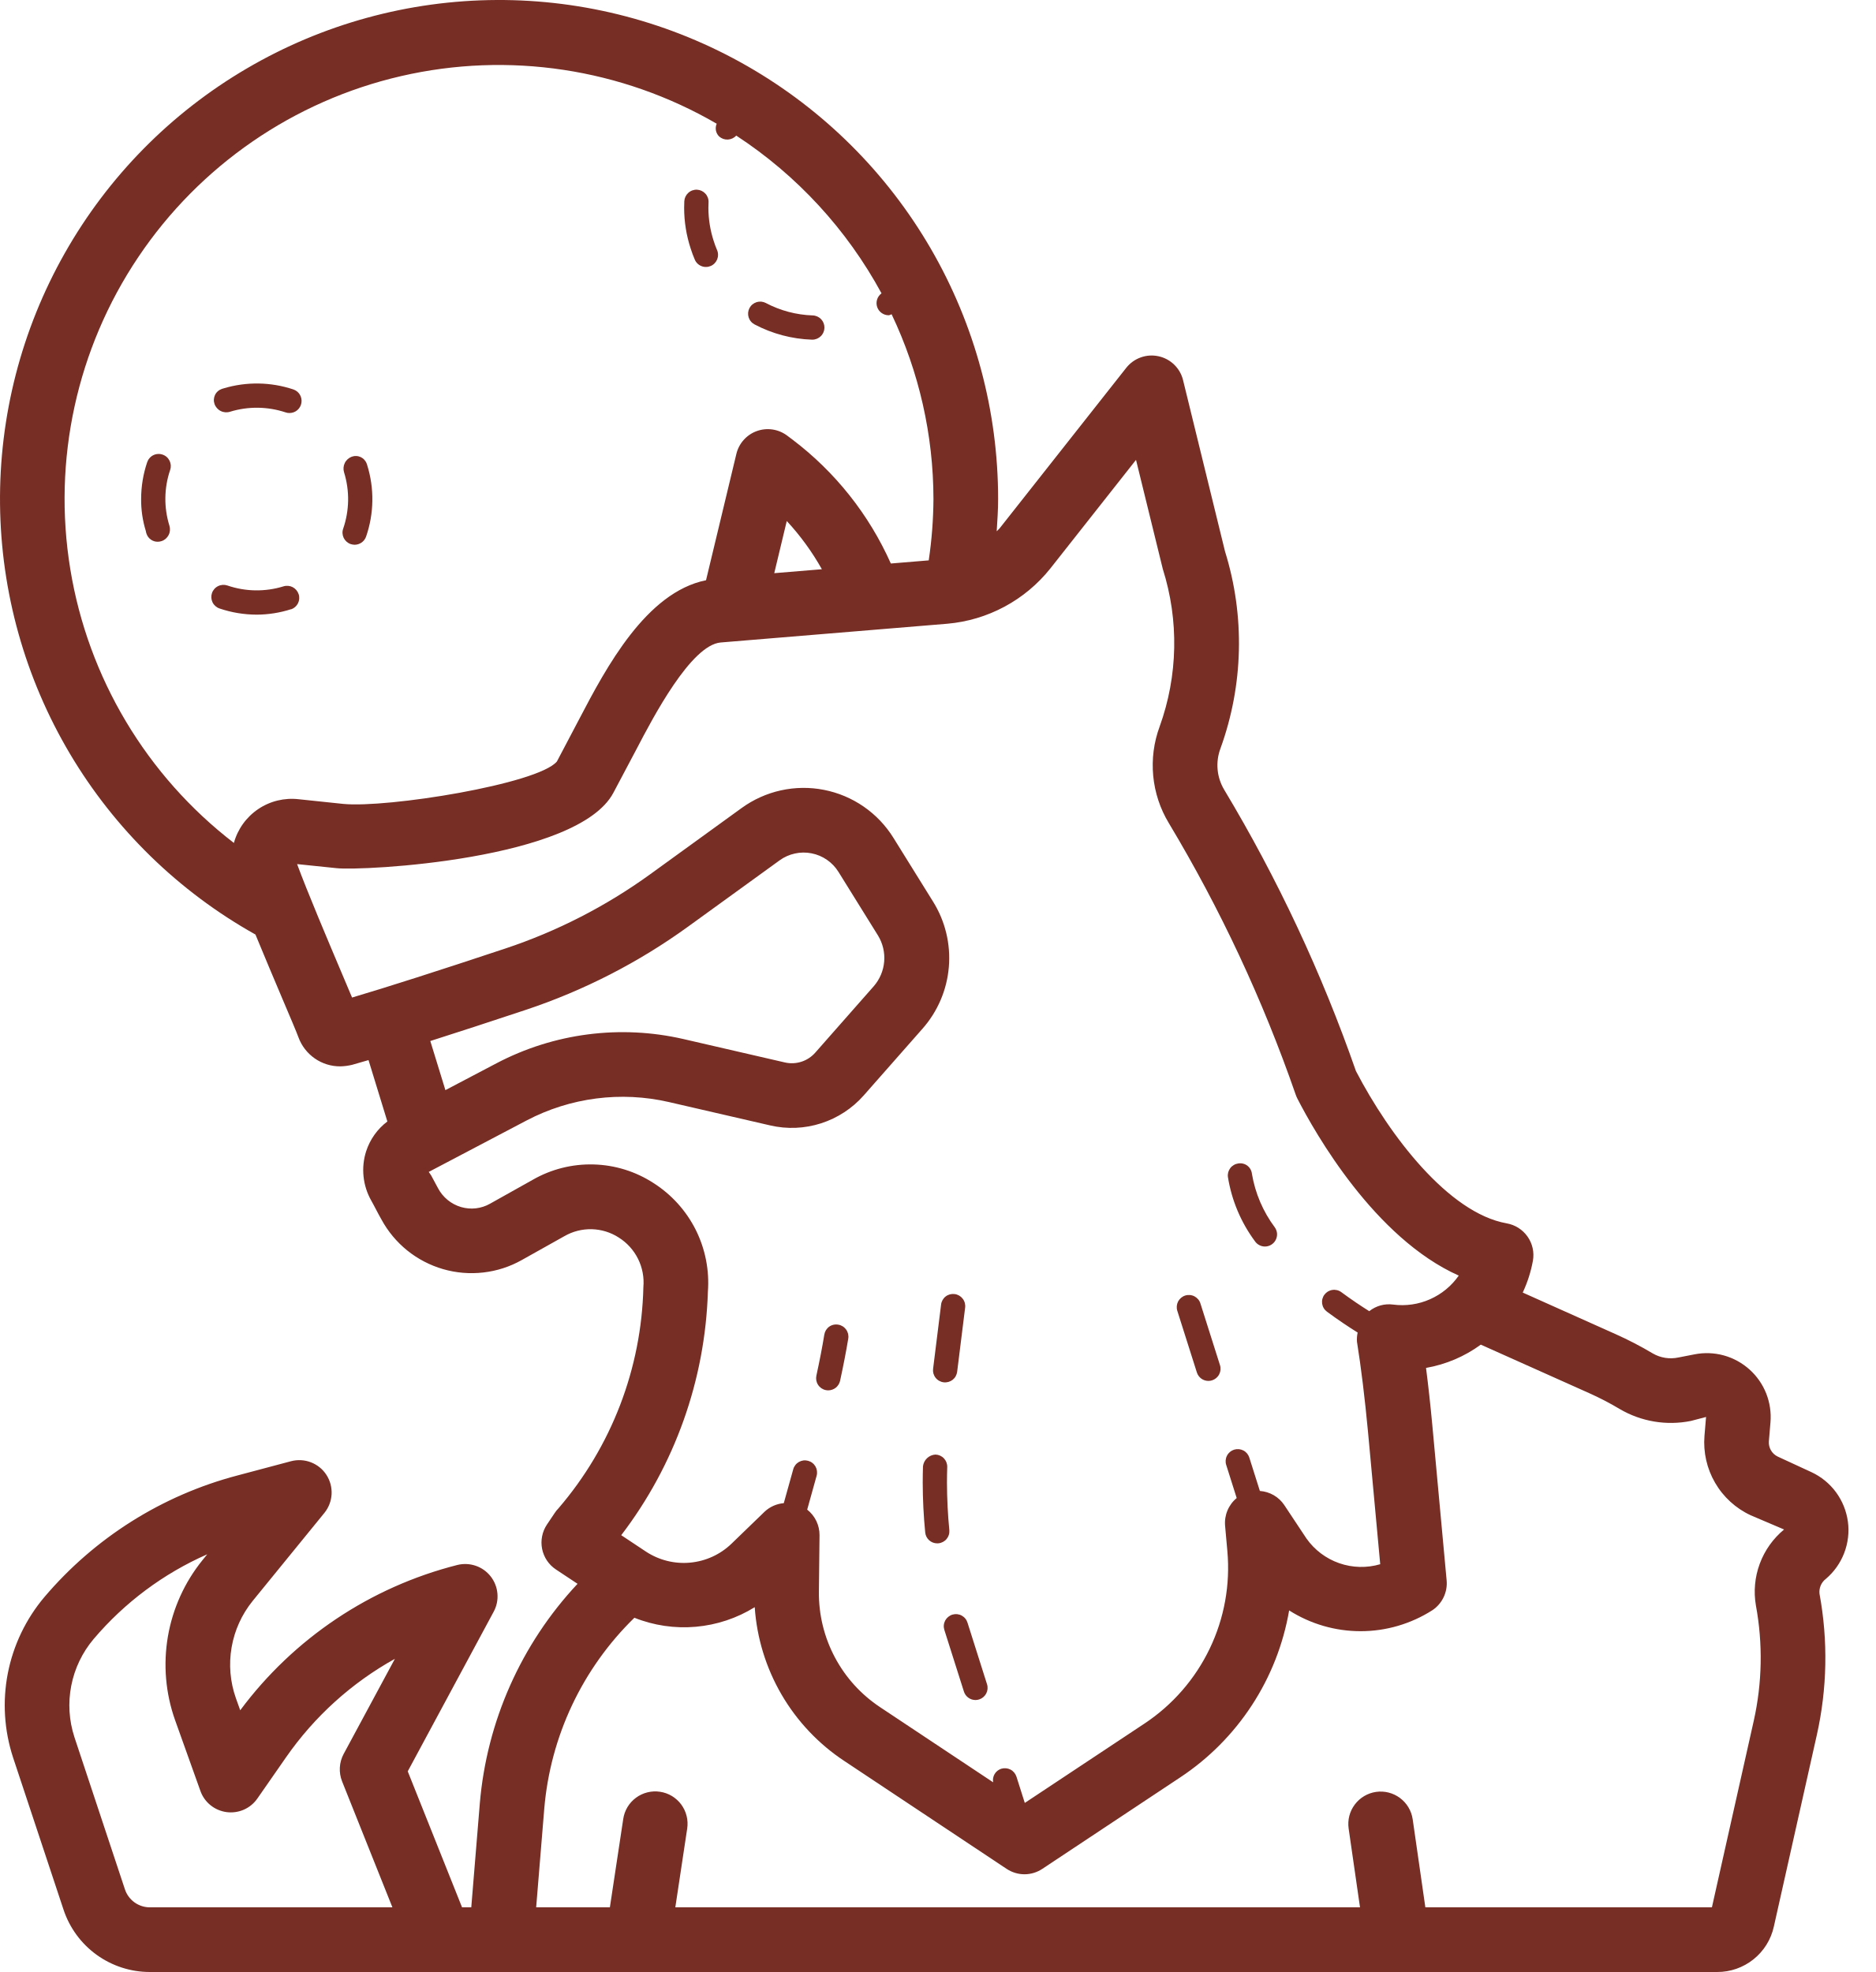
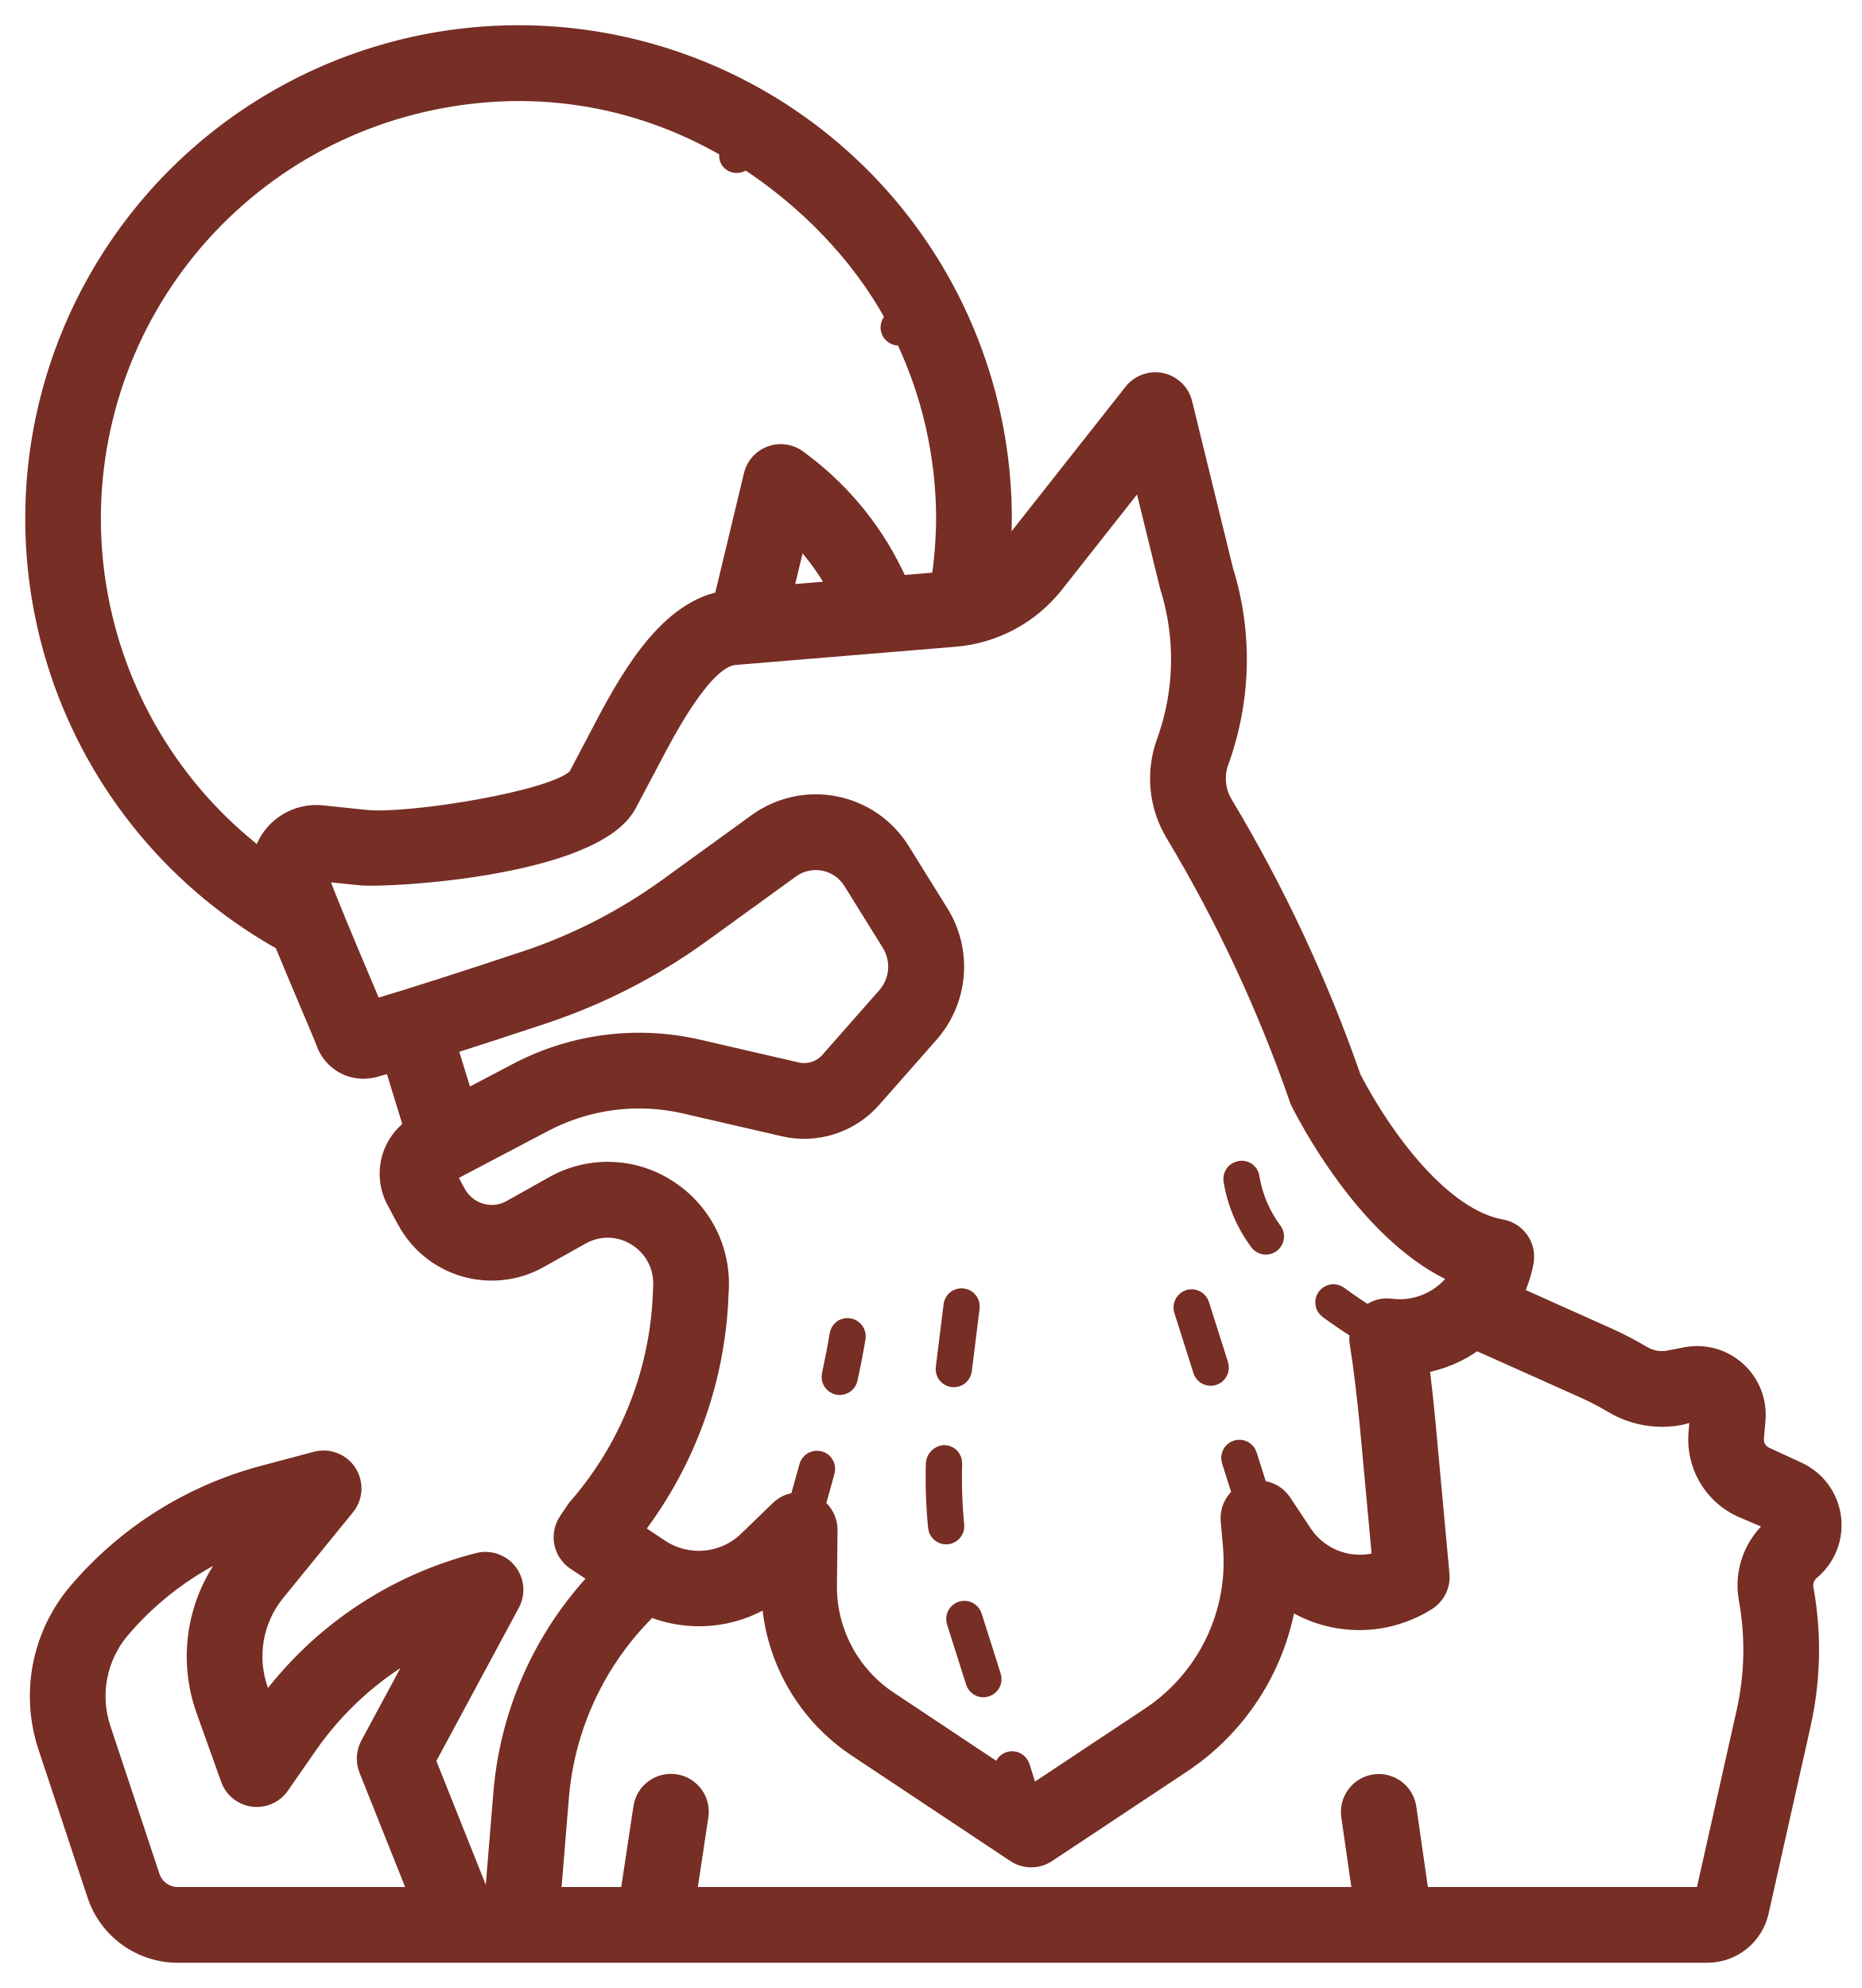
- <svg xmlns="http://www.w3.org/2000/svg" width="58" height="61" viewBox="0 0 58 61" fill="none">
-   <path d="M10.614 16.354C10.808 15.791 10.818 15.181 10.642 14.612C10.612 14.516 10.62 14.412 10.664 14.322C10.708 14.232 10.786 14.162 10.88 14.127C10.925 14.111 10.973 14.103 11.021 14.106C11.069 14.108 11.116 14.12 11.159 14.14C11.202 14.161 11.241 14.19 11.272 14.226C11.304 14.262 11.329 14.303 11.344 14.349L11.356 14.384C11.581 15.106 11.57 15.882 11.323 16.598C11.297 16.672 11.249 16.736 11.186 16.781C11.122 16.826 11.046 16.851 10.968 16.851C10.927 16.85 10.885 16.843 10.846 16.83C10.752 16.798 10.675 16.729 10.631 16.64C10.588 16.551 10.581 16.448 10.614 16.354ZM7.116 12.736C7.677 12.564 8.278 12.572 8.835 12.757C8.873 12.77 8.913 12.777 8.953 12.776C9.042 12.776 9.129 12.745 9.196 12.687C9.264 12.629 9.309 12.549 9.323 12.461C9.337 12.374 9.32 12.284 9.274 12.207C9.228 12.131 9.156 12.074 9.072 12.046C8.373 11.813 7.62 11.802 6.914 12.014L6.862 12.03C6.816 12.046 6.774 12.07 6.738 12.102C6.701 12.134 6.672 12.172 6.651 12.216C6.63 12.259 6.618 12.306 6.615 12.354C6.612 12.402 6.619 12.451 6.635 12.496C6.668 12.591 6.737 12.669 6.827 12.714C6.916 12.759 7.02 12.767 7.116 12.736ZM5.027 14.062C4.98 14.046 4.931 14.039 4.882 14.043C4.832 14.046 4.784 14.059 4.74 14.081C4.696 14.103 4.657 14.133 4.625 14.171C4.592 14.208 4.568 14.251 4.552 14.298C4.428 14.665 4.365 15.049 4.365 15.437C4.362 15.771 4.411 16.105 4.51 16.425C4.514 16.453 4.521 16.482 4.531 16.509C4.555 16.582 4.601 16.645 4.664 16.69C4.726 16.735 4.801 16.759 4.878 16.758C4.919 16.758 4.96 16.751 4.998 16.738C5.093 16.706 5.171 16.638 5.216 16.549C5.261 16.46 5.269 16.357 5.24 16.262C5.065 15.698 5.073 15.095 5.263 14.536C5.279 14.489 5.285 14.44 5.282 14.391C5.278 14.342 5.265 14.294 5.243 14.25C5.221 14.206 5.191 14.166 5.154 14.134C5.117 14.102 5.073 14.077 5.027 14.062ZM7.939 19.013C8.299 19.012 8.658 18.955 9.001 18.845L9.002 18.849C9.095 18.817 9.172 18.75 9.216 18.663C9.26 18.575 9.268 18.473 9.237 18.38C9.206 18.286 9.139 18.208 9.052 18.162C8.964 18.117 8.861 18.108 8.767 18.138C8.201 18.312 7.593 18.303 7.033 18.111C6.938 18.079 6.835 18.086 6.746 18.13C6.656 18.174 6.588 18.251 6.556 18.346C6.524 18.44 6.531 18.543 6.574 18.633C6.618 18.722 6.696 18.79 6.79 18.822C7.16 18.948 7.548 19.012 7.939 19.013ZM21.489 8.03C21.508 8.076 21.536 8.117 21.571 8.151C21.606 8.186 21.648 8.213 21.694 8.231C21.739 8.25 21.788 8.259 21.838 8.258C21.887 8.258 21.936 8.247 21.981 8.228C22.026 8.209 22.067 8.181 22.102 8.145C22.136 8.11 22.163 8.068 22.182 8.023C22.2 7.977 22.209 7.928 22.208 7.879C22.208 7.829 22.198 7.781 22.178 7.735C22.139 7.644 22.104 7.552 22.075 7.457C21.966 7.125 21.911 6.777 21.91 6.428L21.915 6.261C21.92 6.161 21.885 6.064 21.818 5.991C21.751 5.917 21.658 5.873 21.559 5.868C21.46 5.863 21.362 5.898 21.289 5.965C21.215 6.031 21.171 6.124 21.165 6.224C21.162 6.29 21.16 6.359 21.16 6.428C21.16 6.855 21.228 7.279 21.361 7.686C21.398 7.803 21.441 7.918 21.489 8.03ZM23.337 10.035C23.886 10.325 24.493 10.486 25.113 10.507H25.124C25.223 10.507 25.317 10.468 25.387 10.399C25.458 10.33 25.498 10.236 25.499 10.138C25.501 10.039 25.464 9.944 25.396 9.873C25.328 9.802 25.234 9.76 25.136 9.757C24.63 9.74 24.135 9.609 23.687 9.373C23.643 9.35 23.596 9.336 23.547 9.331C23.498 9.327 23.448 9.332 23.401 9.346C23.355 9.361 23.311 9.385 23.273 9.416C23.235 9.447 23.204 9.486 23.181 9.529C23.158 9.573 23.144 9.62 23.139 9.669C23.135 9.718 23.14 9.768 23.154 9.815C23.169 9.862 23.192 9.905 23.224 9.943C23.255 9.981 23.294 10.012 23.337 10.035ZM56.468 48.843C56.399 48.896 56.345 48.967 56.312 49.047C56.278 49.127 56.266 49.215 56.276 49.302C56.543 50.748 56.514 52.233 56.193 53.668L54.863 59.598C54.775 59.996 54.553 60.353 54.234 60.608C53.915 60.863 53.519 61.002 53.111 61H4.637C4.045 61.001 3.468 60.814 2.988 60.468C2.508 60.121 2.15 59.632 1.964 59.069L0.405 54.368C0.129 53.527 0.073 52.629 0.242 51.76C0.412 50.891 0.801 50.08 1.372 49.403C2.929 47.568 5.012 46.255 7.339 45.642L9 45.2C9.205 45.146 9.421 45.158 9.618 45.234C9.815 45.31 9.983 45.447 10.097 45.624C10.212 45.802 10.267 46.011 10.256 46.222C10.244 46.433 10.166 46.635 10.033 46.799L7.813 49.524C7.477 49.94 7.253 50.434 7.163 50.96C7.072 51.486 7.118 52.027 7.296 52.53L7.43 52.904C9.085 50.679 11.455 49.092 14.143 48.41C14.331 48.363 14.529 48.371 14.713 48.434C14.896 48.496 15.057 48.611 15.177 48.764C15.296 48.917 15.369 49.102 15.385 49.295C15.402 49.489 15.362 49.682 15.27 49.853L12.611 54.793L14.291 59H14.576L14.84 55.788C15.055 53.247 16.12 50.853 17.863 48.992L17.195 48.549C17.085 48.476 16.991 48.383 16.917 48.273C16.844 48.164 16.793 48.041 16.767 47.912C16.741 47.783 16.741 47.651 16.767 47.521C16.792 47.392 16.843 47.27 16.916 47.16L17.157 46.801C17.191 46.749 17.23 46.7 17.274 46.656C18.913 44.748 19.841 42.331 19.899 39.816C19.926 39.515 19.869 39.212 19.735 38.942C19.601 38.671 19.394 38.442 19.138 38.281C18.889 38.12 18.6 38.031 18.304 38.023C18.007 38.016 17.714 38.09 17.457 38.238L16.136 38.978C15.77 39.184 15.366 39.315 14.948 39.362C14.531 39.41 14.108 39.375 13.704 39.258C13.301 39.141 12.924 38.945 12.597 38.682C12.27 38.418 11.998 38.092 11.798 37.723C11.743 37.628 11.683 37.514 11.624 37.401C11.576 37.311 11.531 37.222 11.482 37.137C11.352 36.907 11.271 36.653 11.244 36.39C11.217 36.128 11.244 35.863 11.325 35.611C11.444 35.245 11.673 34.923 11.981 34.691L11.398 32.792C11.215 32.846 11.043 32.896 10.888 32.939C10.77 32.967 10.649 32.983 10.528 32.986C10.245 32.988 9.968 32.903 9.736 32.741C9.504 32.58 9.327 32.351 9.23 32.085C9.178 31.939 8.984 31.484 8.734 30.895C8.479 30.294 8.178 29.58 7.901 28.908C5.529 27.581 3.548 25.651 2.161 23.313C0.774 20.975 0.029 18.312 0.001 15.593C-0.027 12.875 0.664 10.197 2.003 7.832C3.342 5.466 5.282 3.496 7.628 2.121C9.973 0.745 12.639 0.014 15.358 0C18.076 -0.014 20.75 0.691 23.109 2.042C25.468 3.394 27.428 5.344 28.791 7.696C30.154 10.049 30.872 12.719 30.871 15.438C30.871 15.771 30.848 16.103 30.827 16.435C30.856 16.402 30.891 16.376 30.919 16.341L34.834 11.378C34.95 11.231 35.105 11.119 35.282 11.056C35.458 10.992 35.648 10.98 35.832 11.02C36.015 11.059 36.183 11.15 36.317 11.28C36.452 11.411 36.547 11.577 36.591 11.759L37.889 17.058C38.51 19.052 38.459 21.194 37.746 23.157C37.669 23.365 37.64 23.587 37.66 23.807C37.68 24.027 37.75 24.24 37.864 24.43C39.516 27.183 40.881 30.099 41.938 33.131C42.972 35.12 44.799 37.523 46.601 37.842C46.862 37.888 47.093 38.035 47.246 38.252C47.398 38.468 47.458 38.736 47.412 38.997C47.35 39.338 47.244 39.669 47.097 39.983L49.965 41.267C50.361 41.444 50.747 41.644 51.119 41.866C51.359 42.005 51.642 42.049 51.913 41.991L52.41 41.894C52.71 41.835 53.02 41.846 53.315 41.927C53.609 42.008 53.881 42.157 54.109 42.361C54.337 42.565 54.514 42.819 54.627 43.103C54.739 43.387 54.785 43.694 54.759 43.998L54.71 44.581C54.702 44.679 54.724 44.778 54.774 44.863C54.823 44.948 54.897 45.016 54.987 45.058L56.026 45.538C56.327 45.678 56.589 45.891 56.786 46.159C56.983 46.427 57.109 46.74 57.154 47.069C57.198 47.398 57.158 47.734 57.038 48.044C56.918 48.354 56.722 48.629 56.468 48.843ZM10.628 54.257L12.214 51.312C10.876 52.056 9.726 53.096 8.851 54.353L7.96 55.634C7.855 55.785 7.711 55.904 7.543 55.978C7.375 56.052 7.189 56.078 7.007 56.054C6.825 56.029 6.653 55.956 6.51 55.84C6.367 55.724 6.259 55.572 6.198 55.398L5.413 53.203C5.12 52.376 5.045 51.487 5.193 50.621C5.342 49.756 5.71 48.943 6.262 48.261L6.41 48.079C5.055 48.675 3.854 49.571 2.896 50.7C2.546 51.114 2.308 51.611 2.204 52.143C2.1 52.675 2.134 53.224 2.303 53.739L3.863 58.441C3.916 58.603 4.02 58.745 4.159 58.846C4.298 58.946 4.465 59 4.637 59H12.137L10.58 55.102C10.526 54.966 10.503 54.82 10.511 54.674C10.519 54.528 10.559 54.386 10.628 54.257ZM7.234 26.075C7.351 25.647 7.619 25.275 7.987 25.027C8.355 24.779 8.8 24.671 9.242 24.723L10.614 24.867C11.972 25.002 16.636 24.255 17.224 23.556L17.922 22.23C18.749 20.648 19.986 18.323 21.837 17.948L22.775 14.042C22.813 13.881 22.891 13.732 23.002 13.608C23.113 13.484 23.252 13.39 23.408 13.334C23.564 13.278 23.732 13.261 23.896 13.286C24.06 13.311 24.215 13.376 24.348 13.476L24.509 13.597C25.831 14.597 26.878 15.916 27.553 17.431L28.725 17.334C28.818 16.706 28.867 16.072 28.871 15.438C28.869 13.46 28.427 11.507 27.577 9.721C27.546 9.729 27.517 9.752 27.486 9.752C27.407 9.752 27.331 9.727 27.267 9.681C27.203 9.636 27.155 9.571 27.13 9.496C27.105 9.422 27.104 9.342 27.127 9.267C27.15 9.191 27.197 9.126 27.259 9.078L27.264 9.073C26.194 7.099 24.65 5.422 22.771 4.194C22.738 4.231 22.698 4.26 22.654 4.281C22.609 4.302 22.561 4.314 22.512 4.317C22.463 4.319 22.414 4.312 22.368 4.296C22.322 4.279 22.279 4.254 22.242 4.221C22.191 4.171 22.157 4.106 22.143 4.036C22.13 3.965 22.138 3.893 22.167 3.827C19.218 2.114 15.728 1.587 12.405 2.354C9.083 3.12 6.176 5.123 4.276 7.954C2.375 10.785 1.623 14.234 2.173 17.599C2.722 20.965 4.532 23.995 7.234 26.075ZM24.334 16.116L23.947 17.73L25.42 17.608C25.118 17.07 24.754 16.569 24.334 16.116ZM15.355 32.891C17.133 31.957 19.186 31.691 21.143 32.142L24.273 32.864C24.442 32.904 24.62 32.896 24.786 32.843C24.952 32.79 25.1 32.692 25.215 32.562L27.024 30.508C27.21 30.294 27.324 30.026 27.347 29.744C27.371 29.461 27.303 29.178 27.155 28.937L25.933 26.97C25.841 26.822 25.72 26.695 25.576 26.596C25.433 26.497 25.271 26.429 25.1 26.396C24.93 26.362 24.754 26.364 24.584 26.402C24.414 26.439 24.253 26.511 24.113 26.613L21.285 28.661C19.751 29.772 18.055 30.642 16.257 31.24C15.134 31.613 14.155 31.933 13.309 32.202L13.776 33.721L15.355 32.891ZM19.214 47.488L19.979 47.996C20.382 48.261 20.864 48.382 21.344 48.337C21.825 48.293 22.276 48.087 22.624 47.752L23.652 46.758C23.814 46.607 24.022 46.516 24.242 46.497C24.327 46.201 24.426 45.846 24.534 45.45C24.546 45.403 24.569 45.358 24.599 45.319C24.629 45.28 24.666 45.248 24.709 45.223C24.752 45.199 24.799 45.183 24.848 45.176C24.897 45.17 24.947 45.174 24.994 45.187C25.042 45.2 25.087 45.222 25.125 45.252C25.165 45.282 25.197 45.32 25.222 45.362C25.246 45.405 25.262 45.453 25.268 45.501C25.274 45.55 25.271 45.6 25.258 45.648C25.15 46.044 25.051 46.399 24.966 46.697C25.085 46.791 25.182 46.911 25.248 47.048C25.314 47.185 25.348 47.335 25.347 47.487L25.328 49.23C25.319 49.937 25.488 50.635 25.819 51.261C26.149 51.886 26.632 52.418 27.222 52.809L30.717 55.132C30.701 55.044 30.717 54.953 30.763 54.876C30.809 54.798 30.882 54.741 30.967 54.713C31.062 54.684 31.165 54.693 31.253 54.738C31.341 54.784 31.407 54.863 31.438 54.957L31.696 55.77L35.398 53.315C36.267 52.739 36.964 51.938 37.415 50.998C37.867 50.058 38.055 49.014 37.961 47.976L37.891 47.196C37.877 47.035 37.902 46.873 37.965 46.723C38.027 46.574 38.125 46.442 38.25 46.339L37.925 45.313C37.895 45.219 37.904 45.116 37.95 45.028C37.995 44.939 38.075 44.873 38.169 44.843C38.264 44.813 38.367 44.822 38.455 44.867C38.544 44.913 38.61 44.992 38.64 45.087L38.967 46.12C39.117 46.13 39.263 46.175 39.394 46.25C39.524 46.325 39.636 46.429 39.72 46.554L40.41 47.594C40.66 47.947 41.014 48.213 41.423 48.355C41.831 48.497 42.274 48.508 42.689 48.386L42.311 44.288C42.211 43.231 42.1 42.319 41.97 41.503C41.963 41.408 41.971 41.313 41.991 41.22C41.716 41.048 41.389 40.831 41.041 40.574C41.002 40.545 40.968 40.508 40.943 40.466C40.917 40.424 40.901 40.377 40.893 40.328C40.886 40.28 40.888 40.23 40.9 40.182C40.912 40.134 40.933 40.089 40.962 40.05C40.992 40.01 41.028 39.977 41.07 39.951C41.113 39.926 41.159 39.909 41.208 39.902C41.257 39.894 41.306 39.897 41.354 39.908C41.402 39.92 41.447 39.941 41.487 39.971C41.801 40.203 42.097 40.4 42.35 40.559C42.454 40.476 42.573 40.415 42.701 40.38C42.828 40.345 42.962 40.337 43.093 40.355C43.48 40.405 43.874 40.348 44.231 40.189C44.588 40.031 44.895 39.778 45.118 39.458C42.518 38.297 40.679 35.058 40.127 33.983C40.106 33.941 40.087 33.897 40.072 33.852C39.057 30.927 37.743 28.115 36.15 25.46C35.881 25.015 35.717 24.516 35.668 23.999C35.619 23.482 35.687 22.961 35.867 22.474C36.434 20.903 36.468 19.19 35.964 17.599L35.136 14.225L32.485 17.586C32.097 18.072 31.615 18.474 31.068 18.767C30.52 19.061 29.919 19.24 29.3 19.294L22.291 19.874C21.37 19.951 20.196 22.197 19.695 23.157L18.971 24.524C17.871 26.601 11.211 26.945 10.406 26.855L9.189 26.729C9.506 27.59 10.145 29.098 10.575 30.114C10.695 30.395 10.802 30.649 10.889 30.857C11.998 30.528 13.577 30.023 15.625 29.342C17.229 28.809 18.742 28.033 20.112 27.042L22.939 24.994C23.302 24.731 23.715 24.545 24.154 24.448C24.592 24.352 25.045 24.346 25.485 24.433C25.925 24.519 26.343 24.695 26.712 24.95C27.082 25.205 27.394 25.533 27.631 25.914L28.854 27.882C29.234 28.487 29.407 29.199 29.347 29.911C29.288 30.623 28.999 31.296 28.524 31.83L26.715 33.884C26.362 34.285 25.906 34.583 25.397 34.747C24.888 34.911 24.345 34.934 23.823 34.813L20.694 34.091C19.204 33.747 17.64 33.949 16.286 34.66L13.261 36.251C13.314 36.32 13.359 36.394 13.396 36.473C13.444 36.563 13.492 36.656 13.545 36.75C13.619 36.891 13.72 37.016 13.843 37.117C13.966 37.218 14.108 37.293 14.261 37.338C14.41 37.381 14.566 37.395 14.719 37.377C14.873 37.359 15.022 37.311 15.157 37.234L16.478 36.494C17.049 36.166 17.7 36.002 18.359 36.02C19.018 36.037 19.659 36.236 20.212 36.595C20.771 36.951 21.223 37.452 21.52 38.045C21.816 38.639 21.945 39.301 21.894 39.962C21.808 42.689 20.871 45.321 19.214 47.488ZM55.18 47.312L54.147 46.872C53.686 46.658 53.302 46.307 53.047 45.868C52.791 45.429 52.677 44.922 52.718 44.415L52.767 43.831L52.298 43.954C51.544 44.106 50.76 43.975 50.096 43.585C49.79 43.402 49.474 43.238 49.149 43.093L45.8 41.594C45.298 41.961 44.718 42.207 44.106 42.314C44.177 42.867 44.242 43.459 44.302 44.102L44.743 48.885C44.76 49.064 44.727 49.245 44.65 49.407C44.572 49.57 44.452 49.709 44.302 49.809C43.641 50.231 42.873 50.457 42.088 50.458C41.303 50.459 40.535 50.236 39.872 49.815C39.692 50.861 39.301 51.858 38.721 52.746C38.142 53.634 37.387 54.395 36.503 54.98L32.239 57.809C32.076 57.918 31.883 57.977 31.686 57.977C31.489 57.977 31.297 57.918 31.133 57.809L26.116 54.474C25.319 53.948 24.654 53.244 24.173 52.419C23.692 51.593 23.408 50.668 23.343 49.715C22.791 50.057 22.167 50.264 21.521 50.321C20.874 50.378 20.224 50.283 19.621 50.042C18.01 51.613 17.021 53.712 16.833 55.954L16.583 59H18.863L19.276 56.268C19.295 56.137 19.34 56.012 19.407 55.899C19.475 55.786 19.564 55.688 19.67 55.61C19.776 55.531 19.896 55.475 20.024 55.443C20.152 55.411 20.285 55.405 20.415 55.425C20.545 55.444 20.67 55.489 20.783 55.557C20.895 55.626 20.994 55.715 21.072 55.821C21.149 55.927 21.206 56.048 21.237 56.176C21.268 56.303 21.274 56.436 21.254 56.566L20.887 59H42.064L41.712 56.56C41.675 56.297 41.743 56.031 41.903 55.819C42.062 55.607 42.298 55.467 42.56 55.429C42.822 55.391 43.089 55.459 43.301 55.618C43.514 55.776 43.654 56.012 43.693 56.274L44.085 59H52.948L54.242 53.231C54.504 52.059 54.527 50.845 54.309 49.663C54.234 49.229 54.275 48.783 54.428 48.371C54.581 47.958 54.84 47.593 55.18 47.312ZM37.018 42.454C37.042 42.53 37.09 42.596 37.154 42.644C37.218 42.691 37.296 42.716 37.375 42.716C37.414 42.716 37.452 42.71 37.489 42.698C37.583 42.668 37.662 42.602 37.708 42.513C37.754 42.425 37.763 42.322 37.733 42.228L37.128 40.32C37.114 40.273 37.09 40.23 37.058 40.192C37.026 40.154 36.987 40.123 36.944 40.1C36.9 40.077 36.852 40.063 36.803 40.059C36.754 40.055 36.704 40.06 36.657 40.075C36.61 40.09 36.567 40.114 36.529 40.146C36.491 40.178 36.46 40.217 36.437 40.26C36.415 40.304 36.401 40.352 36.397 40.401C36.393 40.45 36.398 40.5 36.413 40.547L37.018 42.454ZM39.123 38.559C39.192 38.559 39.259 38.54 39.318 38.504C39.377 38.468 39.425 38.417 39.456 38.356C39.488 38.295 39.502 38.227 39.498 38.158C39.493 38.09 39.469 38.024 39.43 37.968C39.065 37.479 38.822 36.911 38.721 36.31C38.716 36.26 38.701 36.212 38.676 36.169C38.652 36.126 38.619 36.088 38.58 36.058C38.54 36.028 38.495 36.006 38.446 35.995C38.398 35.983 38.348 35.981 38.299 35.989C38.25 35.996 38.203 36.012 38.161 36.037C38.118 36.062 38.081 36.094 38.051 36.134C38.022 36.173 38 36.218 37.987 36.265C37.975 36.313 37.972 36.362 37.979 36.411C38.095 37.132 38.382 37.813 38.817 38.399C38.851 38.449 38.897 38.489 38.951 38.516C39.004 38.544 39.063 38.559 39.123 38.559ZM25.536 42.999C25.563 43.005 25.59 43.008 25.616 43.008C25.702 43.008 25.785 42.978 25.852 42.925C25.918 42.871 25.964 42.796 25.983 42.713C26.082 42.257 26.169 41.813 26.236 41.406C26.244 41.358 26.242 41.308 26.231 41.26C26.219 41.212 26.199 41.167 26.17 41.127C26.141 41.087 26.105 41.053 26.063 41.027C26.021 41.001 25.975 40.983 25.926 40.976C25.877 40.967 25.827 40.968 25.779 40.979C25.731 40.99 25.685 41.01 25.645 41.039C25.605 41.068 25.571 41.105 25.545 41.147C25.52 41.189 25.503 41.236 25.495 41.285C25.431 41.681 25.346 42.11 25.25 42.553C25.24 42.601 25.239 42.651 25.247 42.699C25.256 42.748 25.274 42.794 25.301 42.835C25.327 42.877 25.362 42.913 25.402 42.941C25.443 42.969 25.488 42.989 25.536 42.999ZM28.989 47.741C29 47.741 29.013 47.74 29.025 47.739C29.074 47.735 29.121 47.72 29.165 47.697C29.208 47.674 29.247 47.643 29.278 47.605C29.309 47.567 29.333 47.523 29.347 47.476C29.362 47.428 29.366 47.379 29.362 47.33C29.315 46.849 29.29 46.354 29.289 45.863C29.289 45.702 29.292 45.541 29.297 45.38C29.3 45.28 29.263 45.184 29.195 45.112C29.127 45.039 29.032 44.997 28.933 44.994C28.836 44.999 28.744 45.039 28.673 45.106C28.603 45.172 28.558 45.262 28.547 45.358C28.542 45.525 28.539 45.694 28.539 45.864C28.54 46.38 28.566 46.897 28.616 47.402C28.624 47.495 28.668 47.581 28.736 47.644C28.805 47.707 28.895 47.741 28.989 47.741ZM29.458 49.945C29.411 49.959 29.367 49.983 29.329 50.014C29.291 50.045 29.259 50.083 29.235 50.126C29.212 50.17 29.197 50.217 29.192 50.266C29.187 50.315 29.192 50.365 29.206 50.412L29.813 52.325C29.837 52.401 29.884 52.468 29.949 52.514C30.013 52.562 30.09 52.587 30.17 52.587C30.209 52.587 30.247 52.581 30.284 52.569C30.378 52.539 30.457 52.473 30.503 52.385C30.549 52.296 30.558 52.193 30.528 52.099L29.925 50.197C29.911 50.15 29.888 50.106 29.857 50.068C29.826 50.03 29.787 49.998 29.744 49.974C29.701 49.951 29.653 49.937 29.604 49.931C29.555 49.926 29.506 49.931 29.458 49.945ZM29.186 42.759C29.235 42.765 29.284 42.761 29.332 42.748C29.379 42.735 29.424 42.713 29.463 42.683C29.502 42.652 29.534 42.615 29.558 42.572C29.582 42.529 29.598 42.481 29.604 42.433L29.851 40.447C29.857 40.398 29.853 40.349 29.84 40.301C29.827 40.254 29.805 40.209 29.774 40.171C29.744 40.132 29.706 40.099 29.664 40.075C29.621 40.051 29.574 40.035 29.525 40.029C29.476 40.023 29.426 40.026 29.378 40.039C29.331 40.052 29.286 40.074 29.247 40.105C29.208 40.135 29.176 40.173 29.152 40.216C29.128 40.259 29.112 40.306 29.107 40.355L28.86 42.341C28.854 42.39 28.857 42.439 28.87 42.487C28.884 42.534 28.906 42.579 28.936 42.617C28.966 42.656 29.004 42.689 29.047 42.713C29.09 42.737 29.137 42.753 29.186 42.759Z" fill="#772e25" />
+ <svg xmlns="http://www.w3.org/2000/svg" width="59" height="63" viewBox="0 0 59 63" fill="none">
+   <path d="M57.468 49.843C57.399 49.896 57.345 49.967 57.312 50.047C57.278 50.127 57.266 50.215 57.276 50.302C57.543 51.748 57.514 53.233 57.193 54.668L55.863 60.598C55.775 60.996 55.553 61.353 55.234 61.608C54.915 61.863 54.519 62.002 54.111 62H5.637C5.045 62.001 4.468 61.814 3.988 61.468C3.508 61.121 3.15 60.632 2.964 60.069L1.405 55.368C1.129 54.527 1.073 53.629 1.242 52.76C1.412 51.891 1.801 51.08 2.372 50.403C3.929 48.568 6.012 47.255 8.339 46.642L10 46.2C10.204 46.146 10.421 46.158 10.618 46.234C10.815 46.31 10.983 46.447 11.097 46.624C11.212 46.802 11.267 47.011 11.256 47.222C11.244 47.433 11.166 47.635 11.033 47.799L8.813 50.524C8.477 50.94 8.253 51.434 8.163 51.96C8.072 52.486 8.118 53.027 8.296 53.53L8.43 53.904C10.085 51.679 12.455 50.092 15.143 49.41C15.331 49.363 15.529 49.371 15.713 49.434C15.896 49.496 16.058 49.611 16.177 49.764C16.296 49.917 16.369 50.102 16.385 50.295C16.402 50.489 16.362 50.682 16.27 50.853L13.611 55.793L15.291 60H15.576L15.84 56.788C16.055 54.247 17.12 51.853 18.863 49.992L18.195 49.549C18.085 49.476 17.991 49.383 17.917 49.273C17.844 49.164 17.793 49.041 17.767 48.912C17.741 48.783 17.741 48.651 17.767 48.521C17.792 48.392 17.843 48.27 17.916 48.16L18.157 47.801C18.191 47.749 18.23 47.7 18.274 47.656C19.913 45.748 20.841 43.331 20.899 40.816C20.926 40.515 20.869 40.212 20.735 39.942C20.601 39.671 20.394 39.442 20.138 39.281C19.889 39.12 19.6 39.031 19.304 39.023C19.007 39.016 18.714 39.09 18.457 39.238L17.136 39.978C16.77 40.184 16.366 40.315 15.948 40.362C15.531 40.41 15.108 40.375 14.704 40.258C14.301 40.141 13.924 39.945 13.597 39.682C13.27 39.418 12.998 39.092 12.798 38.723C12.743 38.628 12.683 38.514 12.624 38.401C12.576 38.311 12.531 38.222 12.482 38.137C12.352 37.907 12.271 37.653 12.244 37.39C12.217 37.128 12.244 36.863 12.325 36.611C12.444 36.245 12.673 35.923 12.981 35.691L12.398 33.792C12.215 33.846 12.043 33.896 11.888 33.939C11.77 33.967 11.649 33.983 11.528 33.986C11.245 33.988 10.968 33.903 10.736 33.741C10.504 33.58 10.327 33.351 10.23 33.085C10.178 32.94 9.984 32.484 9.734 31.895C9.479 31.294 9.178 30.58 8.901 29.908C6.529 28.581 4.548 26.651 3.161 24.313C1.774 21.975 1.029 19.312 1.001 16.593C0.973 13.875 1.664 11.197 3.003 8.832C4.342 6.466 6.282 4.496 8.628 3.121C10.973 1.745 13.639 1.014 16.358 1C19.076 0.986 21.75 1.691 24.109 3.042C26.468 4.394 28.428 6.344 29.791 8.696C31.154 11.049 31.872 13.719 31.871 16.438C31.871 16.77 31.848 17.103 31.827 17.435C31.856 17.402 31.891 17.376 31.919 17.341L35.834 12.378C35.95 12.231 36.105 12.119 36.282 12.056C36.458 11.992 36.648 11.98 36.832 12.02C37.015 12.059 37.183 12.15 37.317 12.28C37.452 12.411 37.547 12.577 37.591 12.759L38.889 18.058C39.51 20.052 39.459 22.194 38.746 24.157C38.669 24.365 38.64 24.587 38.66 24.807C38.68 25.027 38.75 25.24 38.864 25.43C40.516 28.183 41.881 31.099 42.938 34.131C43.972 36.12 45.799 38.523 47.601 38.842C47.862 38.888 48.093 39.035 48.246 39.252C48.398 39.468 48.458 39.736 48.412 39.997C48.35 40.338 48.244 40.669 48.097 40.983L50.965 42.267C51.361 42.444 51.747 42.644 52.119 42.866C52.359 43.005 52.642 43.049 52.913 42.991L53.41 42.894C53.71 42.835 54.02 42.846 54.315 42.927C54.609 43.008 54.881 43.157 55.109 43.361C55.337 43.565 55.514 43.819 55.627 44.103C55.739 44.387 55.785 44.694 55.759 44.998L55.71 45.581C55.702 45.679 55.724 45.778 55.774 45.863C55.823 45.948 55.897 46.016 55.987 46.058L57.026 46.538C57.327 46.678 57.589 46.891 57.786 47.159C57.983 47.427 58.109 47.74 58.154 48.069C58.198 48.398 58.158 48.734 58.038 49.044C57.918 49.354 57.722 49.629 57.468 49.843ZM11.628 55.257L13.214 52.312C11.876 53.056 10.726 54.096 9.851 55.353L8.96 56.634C8.855 56.785 8.711 56.904 8.543 56.978C8.375 57.052 8.189 57.078 8.007 57.054C7.825 57.029 7.653 56.956 7.51 56.84C7.367 56.724 7.259 56.572 7.198 56.398L6.413 54.203C6.12 53.376 6.045 52.487 6.193 51.621C6.342 50.756 6.71 49.943 7.262 49.261L7.41 49.079C6.055 49.675 4.854 50.571 3.896 51.7C3.546 52.114 3.308 52.611 3.204 53.143C3.1 53.675 3.134 54.224 3.303 54.739L4.863 59.441C4.916 59.603 5.02 59.745 5.159 59.846C5.298 59.946 5.465 60 5.637 60H13.137L11.58 56.102C11.526 55.966 11.503 55.82 11.511 55.674C11.519 55.528 11.559 55.386 11.628 55.257ZM8.234 27.075C8.351 26.647 8.619 26.275 8.987 26.027C9.355 25.779 9.8 25.671 10.242 25.723L11.614 25.867C12.972 26.002 17.636 25.255 18.224 24.556L18.922 23.23C19.749 21.648 20.986 19.323 22.837 18.948L23.775 15.042C23.813 14.881 23.891 14.732 24.002 14.608C24.113 14.484 24.252 14.39 24.408 14.334C24.564 14.278 24.732 14.261 24.896 14.286C25.06 14.311 25.215 14.376 25.348 14.476L25.509 14.597C26.831 15.597 27.878 16.916 28.553 18.431L29.725 18.334C29.818 17.706 29.867 17.072 29.871 16.438C29.869 14.46 29.427 12.507 28.577 10.721C28.546 10.729 28.517 10.752 28.486 10.752C28.407 10.752 28.331 10.727 28.267 10.681C28.203 10.636 28.155 10.571 28.13 10.496C28.105 10.422 28.104 10.342 28.127 10.267C28.15 10.191 28.197 10.126 28.259 10.078L28.264 10.073C27.194 8.099 25.507 6.387 23.627 5.159C23.595 5.195 23.555 5.225 23.51 5.246C23.466 5.267 23.418 5.279 23.369 5.281C23.32 5.284 23.271 5.277 23.224 5.26C23.178 5.244 23.136 5.218 23.099 5.185C23.048 5.135 23.014 5.07 23 5C22.986 4.93 22.995 4.857 23.024 4.791C20.075 3.078 16.728 2.587 13.405 3.354C10.083 4.12 7.176 6.123 5.276 8.954C3.375 11.785 2.623 15.234 3.173 18.599C3.722 21.965 5.532 24.995 8.234 27.075ZM25.334 17.116L24.947 18.73L26.42 18.608C26.118 18.07 25.754 17.569 25.334 17.116ZM16.355 33.891C18.133 32.957 20.186 32.691 22.143 33.142L25.273 33.864C25.442 33.904 25.62 33.896 25.786 33.843C25.952 33.79 26.1 33.692 26.215 33.562L28.024 31.508C28.21 31.294 28.324 31.026 28.347 30.744C28.371 30.461 28.303 30.178 28.155 29.937L26.933 27.97C26.841 27.822 26.72 27.695 26.576 27.596C26.433 27.497 26.271 27.429 26.1 27.396C25.93 27.362 25.754 27.364 25.584 27.402C25.414 27.439 25.253 27.511 25.113 27.613L22.285 29.661C20.751 30.772 19.055 31.642 17.257 32.24C16.134 32.613 15.155 32.933 14.309 33.202L14.776 34.721L16.355 33.891ZM20.214 48.488L20.979 48.996C21.382 49.261 21.864 49.382 22.344 49.337C22.825 49.293 23.276 49.087 23.624 48.752L24.652 47.758C24.814 47.607 25.022 47.516 25.242 47.497C25.327 47.201 25.426 46.846 25.534 46.45C25.546 46.403 25.569 46.358 25.599 46.319C25.629 46.28 25.666 46.248 25.709 46.223C25.752 46.199 25.799 46.183 25.848 46.176C25.897 46.17 25.947 46.174 25.994 46.187C26.042 46.2 26.087 46.222 26.125 46.252C26.165 46.282 26.197 46.32 26.222 46.362C26.246 46.405 26.262 46.453 26.268 46.501C26.274 46.55 26.271 46.6 26.258 46.648C26.15 47.044 26.051 47.399 25.966 47.697C26.085 47.791 26.182 47.911 26.248 48.048C26.314 48.185 26.348 48.335 26.347 48.487L26.328 50.23C26.319 50.937 26.488 51.635 26.819 52.261C27.149 52.886 27.632 53.418 28.222 53.809L31.717 56.132C31.701 56.044 31.717 55.953 31.763 55.876C31.809 55.798 31.882 55.741 31.967 55.713C32.062 55.684 32.164 55.693 32.253 55.738C32.341 55.784 32.407 55.863 32.438 55.957L32.696 56.77L36.398 54.315C37.267 53.739 37.964 52.938 38.415 51.998C38.867 51.058 39.055 50.014 38.961 48.976L38.891 48.196C38.877 48.035 38.902 47.873 38.965 47.723C39.027 47.574 39.125 47.442 39.25 47.339L38.925 46.313C38.895 46.219 38.904 46.116 38.95 46.028C38.995 45.939 39.075 45.873 39.169 45.843C39.264 45.813 39.367 45.822 39.455 45.867C39.544 45.913 39.61 45.992 39.64 46.087L39.967 47.12C40.117 47.13 40.263 47.175 40.394 47.25C40.524 47.325 40.636 47.429 40.72 47.554L41.41 48.594C41.66 48.947 42.014 49.213 42.423 49.355C42.831 49.497 43.274 49.508 43.689 49.386L43.311 45.288C43.211 44.231 43.1 43.319 42.97 42.503C42.963 42.408 42.971 42.313 42.991 42.22C42.716 42.048 42.389 41.831 42.041 41.574C42.002 41.545 41.968 41.508 41.943 41.466C41.917 41.424 41.901 41.377 41.893 41.328C41.886 41.28 41.888 41.23 41.9 41.182C41.912 41.134 41.933 41.089 41.962 41.05C41.992 41.01 42.028 40.977 42.07 40.951C42.113 40.926 42.159 40.909 42.208 40.902C42.257 40.894 42.306 40.897 42.354 40.908C42.402 40.92 42.447 40.941 42.487 40.971C42.801 41.203 43.097 41.4 43.35 41.559C43.454 41.476 43.573 41.415 43.701 41.38C43.828 41.345 43.962 41.337 44.093 41.355C44.48 41.405 44.874 41.348 45.231 41.189C45.588 41.031 45.895 40.778 46.118 40.458C43.518 39.297 41.679 36.058 41.127 34.983C41.106 34.941 41.087 34.897 41.072 34.852C40.057 31.927 38.743 29.115 37.15 26.46C36.881 26.015 36.717 25.516 36.668 24.999C36.619 24.482 36.687 23.961 36.867 23.474C37.434 21.903 37.468 20.19 36.964 18.599L36.136 15.225L33.485 18.586C33.097 19.072 32.615 19.474 32.068 19.767C31.52 20.061 30.919 20.24 30.3 20.294L23.291 20.874C22.37 20.951 21.196 23.197 20.695 24.157L19.971 25.524C18.871 27.601 12.211 27.945 11.406 27.855L10.189 27.729C10.506 28.59 11.145 30.098 11.575 31.114C11.695 31.395 11.802 31.649 11.889 31.857C12.998 31.528 14.577 31.023 16.625 30.342C18.229 29.809 19.742 29.033 21.112 28.042L23.939 25.994C24.302 25.731 24.715 25.545 25.154 25.448C25.592 25.352 26.045 25.346 26.485 25.433C26.925 25.519 27.343 25.695 27.712 25.95C28.082 26.205 28.394 26.533 28.631 26.914L29.854 28.882C30.234 29.487 30.407 30.199 30.347 30.911C30.288 31.623 29.999 32.296 29.524 32.83L27.715 34.884C27.362 35.285 26.906 35.583 26.397 35.747C25.888 35.911 25.345 35.934 24.823 35.813L21.694 35.091C20.204 34.747 18.64 34.949 17.286 35.66L14.261 37.251C14.314 37.32 14.359 37.394 14.396 37.473C14.444 37.563 14.492 37.656 14.545 37.75C14.619 37.891 14.72 38.016 14.843 38.117C14.966 38.218 15.108 38.293 15.261 38.338C15.41 38.381 15.566 38.395 15.719 38.377C15.873 38.359 16.022 38.311 16.157 38.234L17.478 37.494C18.049 37.166 18.7 37.002 19.359 37.02C20.018 37.037 20.659 37.236 21.212 37.595C21.771 37.951 22.223 38.452 22.52 39.045C22.816 39.639 22.945 40.301 22.894 40.962C22.808 43.689 21.871 46.321 20.214 48.488ZM56.18 48.312L55.147 47.872C54.686 47.658 54.302 47.307 54.047 46.868C53.791 46.429 53.677 45.922 53.718 45.415L53.767 44.831L53.298 44.954C52.544 45.106 51.76 44.975 51.096 44.585C50.79 44.402 50.474 44.238 50.149 44.093L46.8 42.594C46.298 42.961 45.718 43.207 45.106 43.314C45.177 43.867 45.242 44.459 45.302 45.102L45.743 49.885C45.76 50.064 45.727 50.245 45.65 50.407C45.572 50.57 45.452 50.709 45.302 50.809C44.641 51.231 43.873 51.457 43.088 51.458C42.303 51.459 41.535 51.236 40.872 50.815C40.692 51.861 40.301 52.858 39.721 53.746C39.142 54.634 38.387 55.395 37.503 55.98L33.239 58.809C33.076 58.918 32.883 58.977 32.686 58.977C32.489 58.977 32.297 58.918 32.133 58.809L27.116 55.474C26.319 54.948 25.654 54.244 25.173 53.419C24.692 52.593 24.408 51.668 24.343 50.715C23.791 51.057 23.167 51.264 22.521 51.321C21.874 51.378 21.224 51.283 20.621 51.042C19.01 52.613 18.021 54.712 17.833 56.954L17.583 60H19.863L20.276 57.268C20.295 57.137 20.34 57.012 20.407 56.899C20.475 56.786 20.564 56.688 20.67 56.61C20.776 56.531 20.896 56.475 21.024 56.443C21.152 56.411 21.285 56.405 21.415 56.425C21.545 56.444 21.67 56.489 21.783 56.557C21.895 56.626 21.994 56.715 22.072 56.821C22.149 56.927 22.206 57.048 22.237 57.176C22.268 57.303 22.274 57.436 22.254 57.566L21.887 60H43.064L42.712 57.56C42.675 57.297 42.743 57.031 42.903 56.819C43.062 56.607 43.298 56.467 43.56 56.429C43.822 56.391 44.089 56.459 44.301 56.618C44.514 56.776 44.654 57.012 44.693 57.274L45.085 60H53.948L55.242 54.231C55.504 53.059 55.527 51.845 55.309 50.663C55.234 50.229 55.275 49.783 55.428 49.371C55.581 48.958 55.84 48.593 56.18 48.312ZM38.018 43.454C38.042 43.53 38.09 43.596 38.154 43.644C38.218 43.691 38.296 43.716 38.375 43.716C38.414 43.716 38.452 43.71 38.489 43.698C38.583 43.668 38.662 43.602 38.708 43.513C38.754 43.425 38.763 43.322 38.733 43.228L38.128 41.32C38.114 41.273 38.09 41.23 38.058 41.192C38.026 41.154 37.987 41.123 37.944 41.1C37.9 41.077 37.852 41.063 37.803 41.059C37.754 41.055 37.704 41.06 37.657 41.075C37.61 41.09 37.567 41.114 37.529 41.146C37.491 41.178 37.46 41.217 37.437 41.26C37.415 41.304 37.401 41.352 37.397 41.401C37.393 41.45 37.398 41.5 37.413 41.547L38.018 43.454ZM40.123 39.559C40.192 39.559 40.259 39.54 40.318 39.504C40.377 39.468 40.425 39.417 40.456 39.356C40.488 39.295 40.502 39.227 40.498 39.158C40.493 39.09 40.469 39.024 40.43 38.968C40.065 38.479 39.822 37.911 39.721 37.31C39.716 37.26 39.701 37.212 39.676 37.169C39.652 37.126 39.619 37.088 39.58 37.058C39.54 37.028 39.495 37.006 39.446 36.995C39.398 36.983 39.348 36.981 39.299 36.989C39.25 36.996 39.203 37.012 39.161 37.037C39.118 37.062 39.081 37.094 39.051 37.134C39.022 37.173 39 37.218 38.987 37.265C38.975 37.313 38.972 37.362 38.979 37.411C39.095 38.132 39.382 38.813 39.817 39.399C39.851 39.449 39.897 39.489 39.951 39.516C40.004 39.544 40.063 39.559 40.123 39.559ZM26.536 43.999C26.563 44.005 26.59 44.008 26.616 44.008C26.702 44.008 26.785 43.978 26.852 43.925C26.918 43.871 26.964 43.796 26.983 43.713C27.082 43.257 27.169 42.813 27.236 42.406C27.244 42.358 27.242 42.308 27.231 42.26C27.219 42.212 27.199 42.167 27.17 42.127C27.141 42.087 27.105 42.053 27.063 42.027C27.021 42.001 26.975 41.983 26.926 41.976C26.877 41.967 26.827 41.968 26.779 41.979C26.731 41.99 26.685 42.01 26.645 42.039C26.605 42.068 26.571 42.105 26.545 42.147C26.52 42.189 26.503 42.236 26.495 42.285C26.431 42.681 26.346 43.11 26.25 43.553C26.24 43.601 26.239 43.651 26.247 43.699C26.256 43.748 26.274 43.794 26.301 43.835C26.327 43.877 26.362 43.913 26.402 43.941C26.443 43.969 26.488 43.989 26.536 43.999ZM29.989 48.741C30 48.741 30.013 48.74 30.025 48.739C30.074 48.735 30.121 48.72 30.165 48.697C30.208 48.674 30.247 48.643 30.278 48.605C30.309 48.567 30.333 48.523 30.347 48.476C30.362 48.428 30.366 48.379 30.362 48.33C30.315 47.849 30.29 47.354 30.289 46.863C30.289 46.702 30.292 46.541 30.297 46.38C30.3 46.28 30.263 46.184 30.195 46.112C30.127 46.039 30.032 45.997 29.933 45.994C29.836 45.999 29.744 46.039 29.673 46.106C29.603 46.172 29.558 46.262 29.547 46.358C29.542 46.525 29.539 46.694 29.539 46.864C29.54 47.38 29.566 47.897 29.616 48.402C29.624 48.495 29.668 48.581 29.736 48.644C29.805 48.707 29.895 48.741 29.989 48.741ZM30.458 50.945C30.411 50.959 30.367 50.983 30.329 51.014C30.291 51.045 30.259 51.083 30.235 51.126C30.212 51.17 30.197 51.217 30.192 51.266C30.187 51.315 30.192 51.365 30.206 51.412L30.813 53.325C30.837 53.401 30.884 53.468 30.949 53.514C31.013 53.562 31.09 53.587 31.17 53.587C31.209 53.587 31.247 53.581 31.284 53.569C31.378 53.539 31.457 53.473 31.503 53.385C31.549 53.296 31.558 53.193 31.528 53.099L30.925 51.197C30.911 51.15 30.888 51.106 30.857 51.068C30.826 51.03 30.787 50.998 30.744 50.974C30.701 50.951 30.653 50.937 30.604 50.931C30.555 50.926 30.506 50.931 30.458 50.945ZM30.186 43.759C30.235 43.765 30.284 43.761 30.332 43.748C30.379 43.735 30.424 43.713 30.463 43.683C30.502 43.652 30.534 43.615 30.558 43.572C30.582 43.529 30.598 43.481 30.604 43.433L30.851 41.447C30.857 41.398 30.853 41.349 30.84 41.301C30.827 41.254 30.805 41.209 30.774 41.171C30.744 41.132 30.706 41.099 30.664 41.075C30.621 41.051 30.574 41.035 30.525 41.029C30.476 41.023 30.426 41.026 30.378 41.039C30.331 41.052 30.286 41.074 30.247 41.105C30.208 41.135 30.176 41.173 30.152 41.216C30.128 41.259 30.112 41.306 30.107 41.355L29.86 43.341C29.854 43.39 29.857 43.439 29.87 43.487C29.884 43.534 29.906 43.579 29.936 43.617C29.966 43.656 30.004 43.689 30.047 43.713C30.09 43.737 30.137 43.753 30.186 43.759Z" fill="#772E25" stroke="#772E25" stroke-width="0.4" />
</svg>
